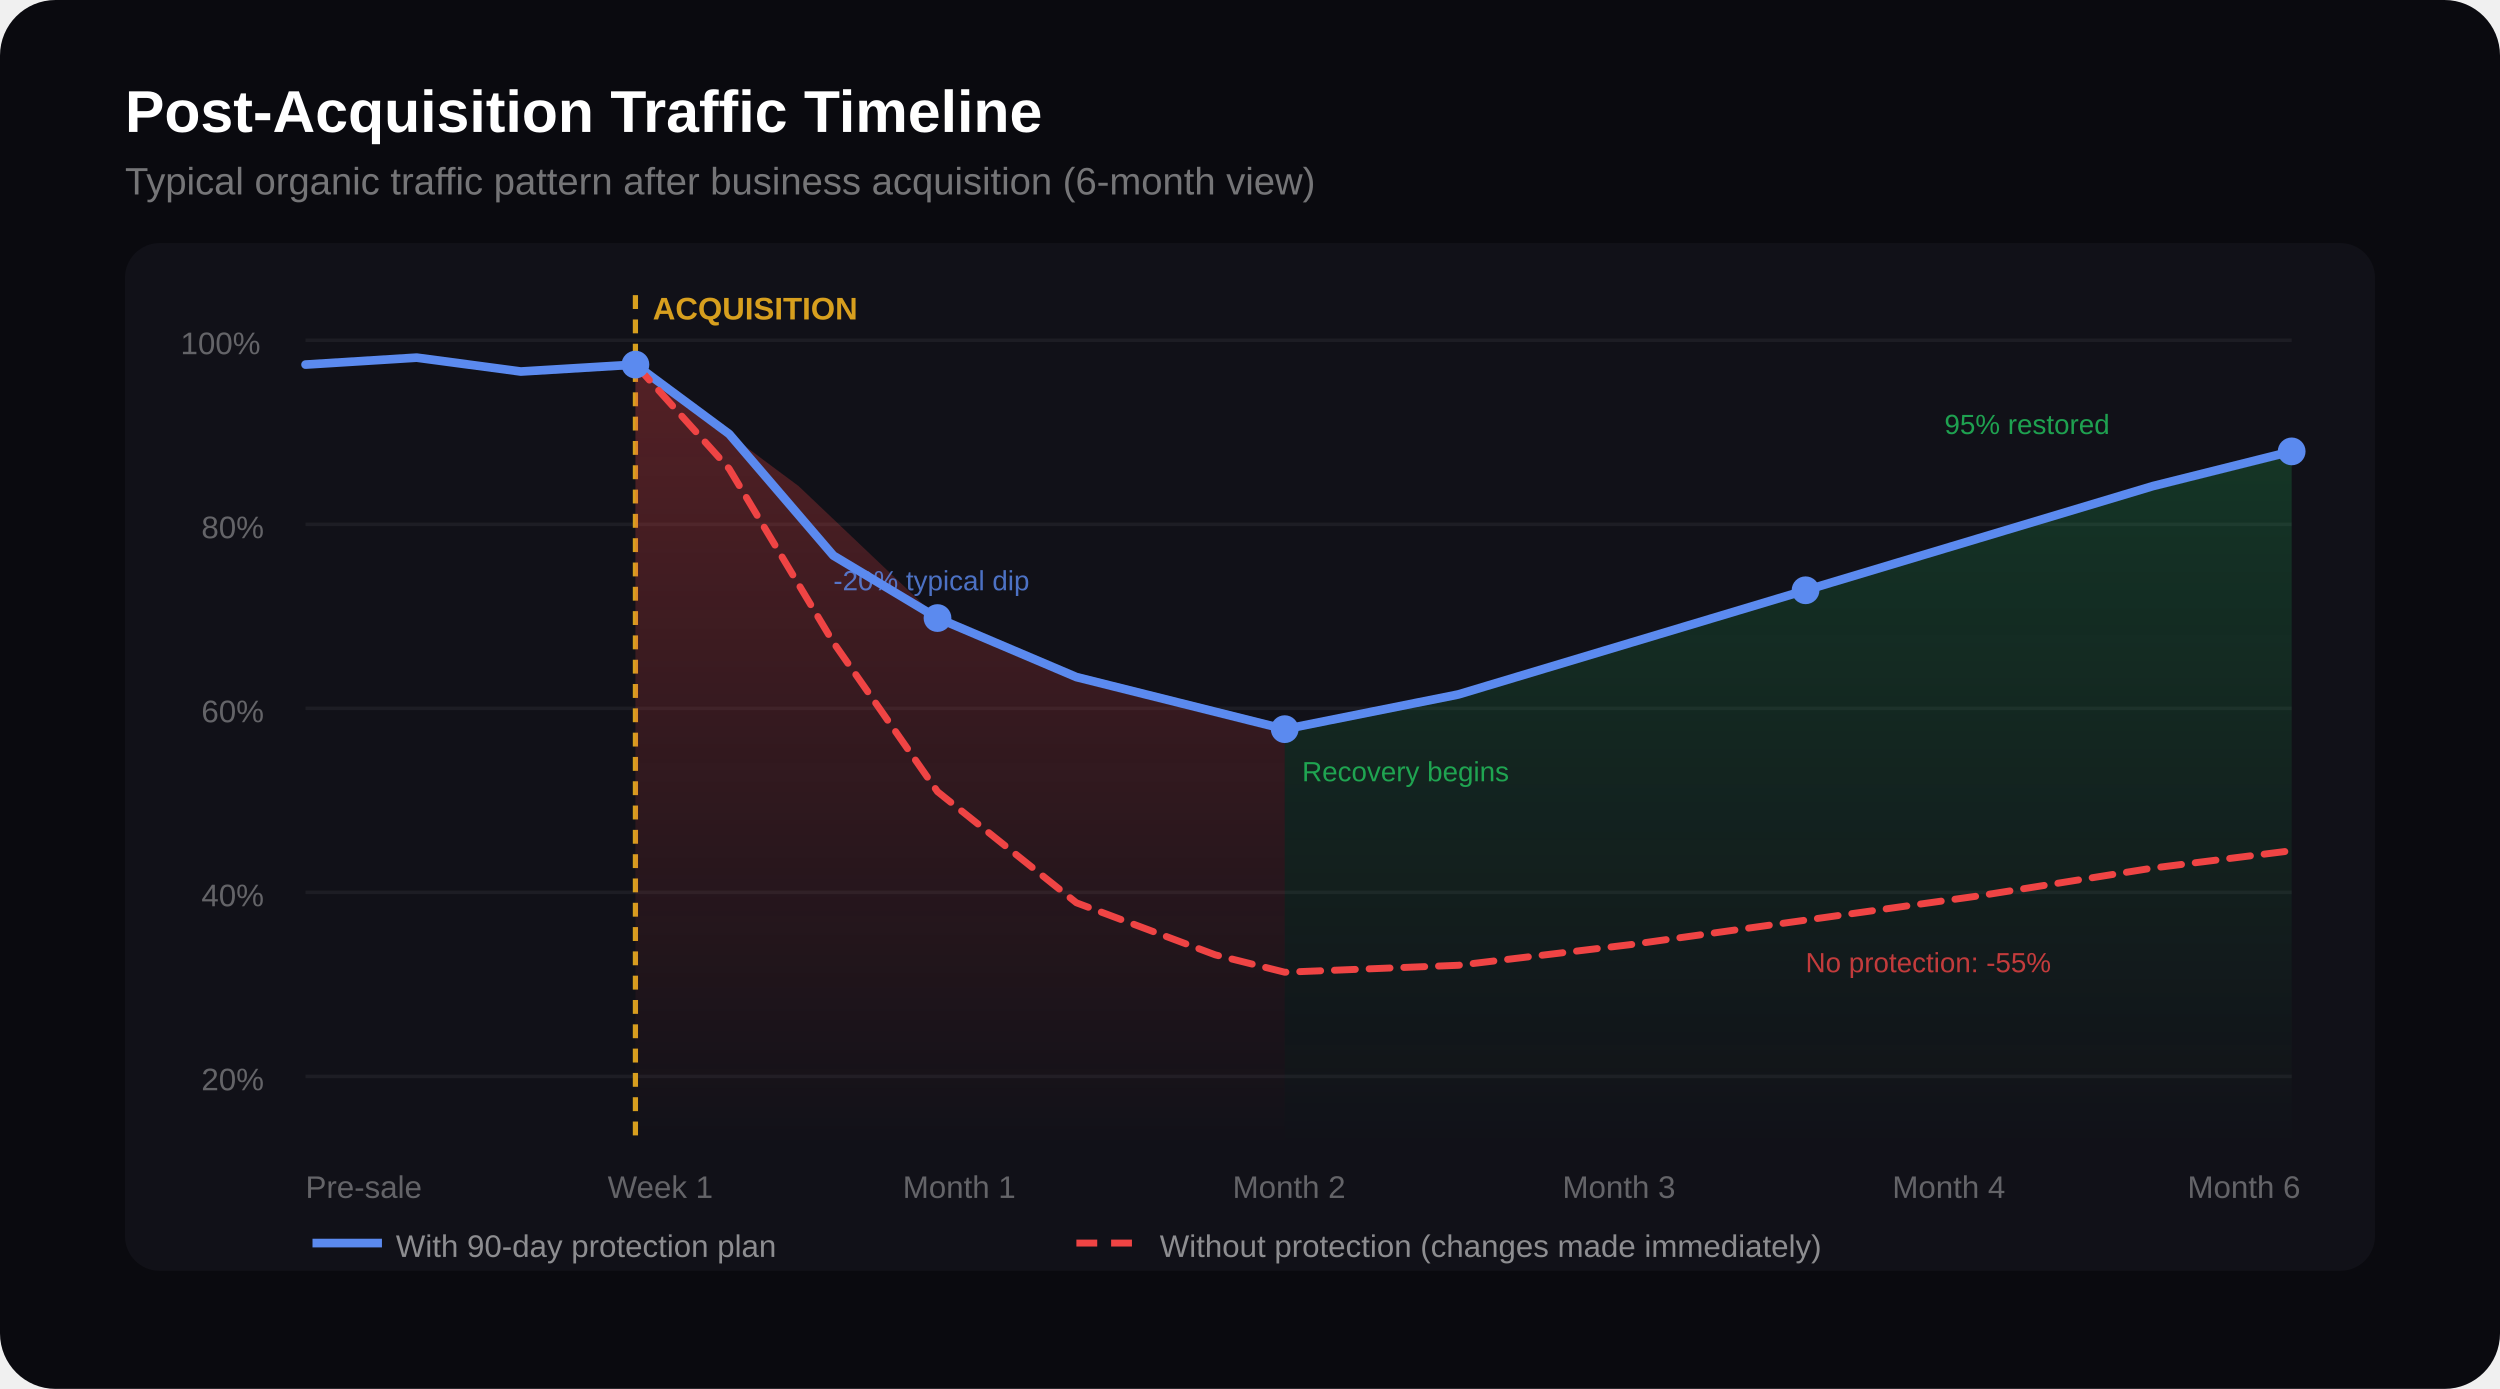
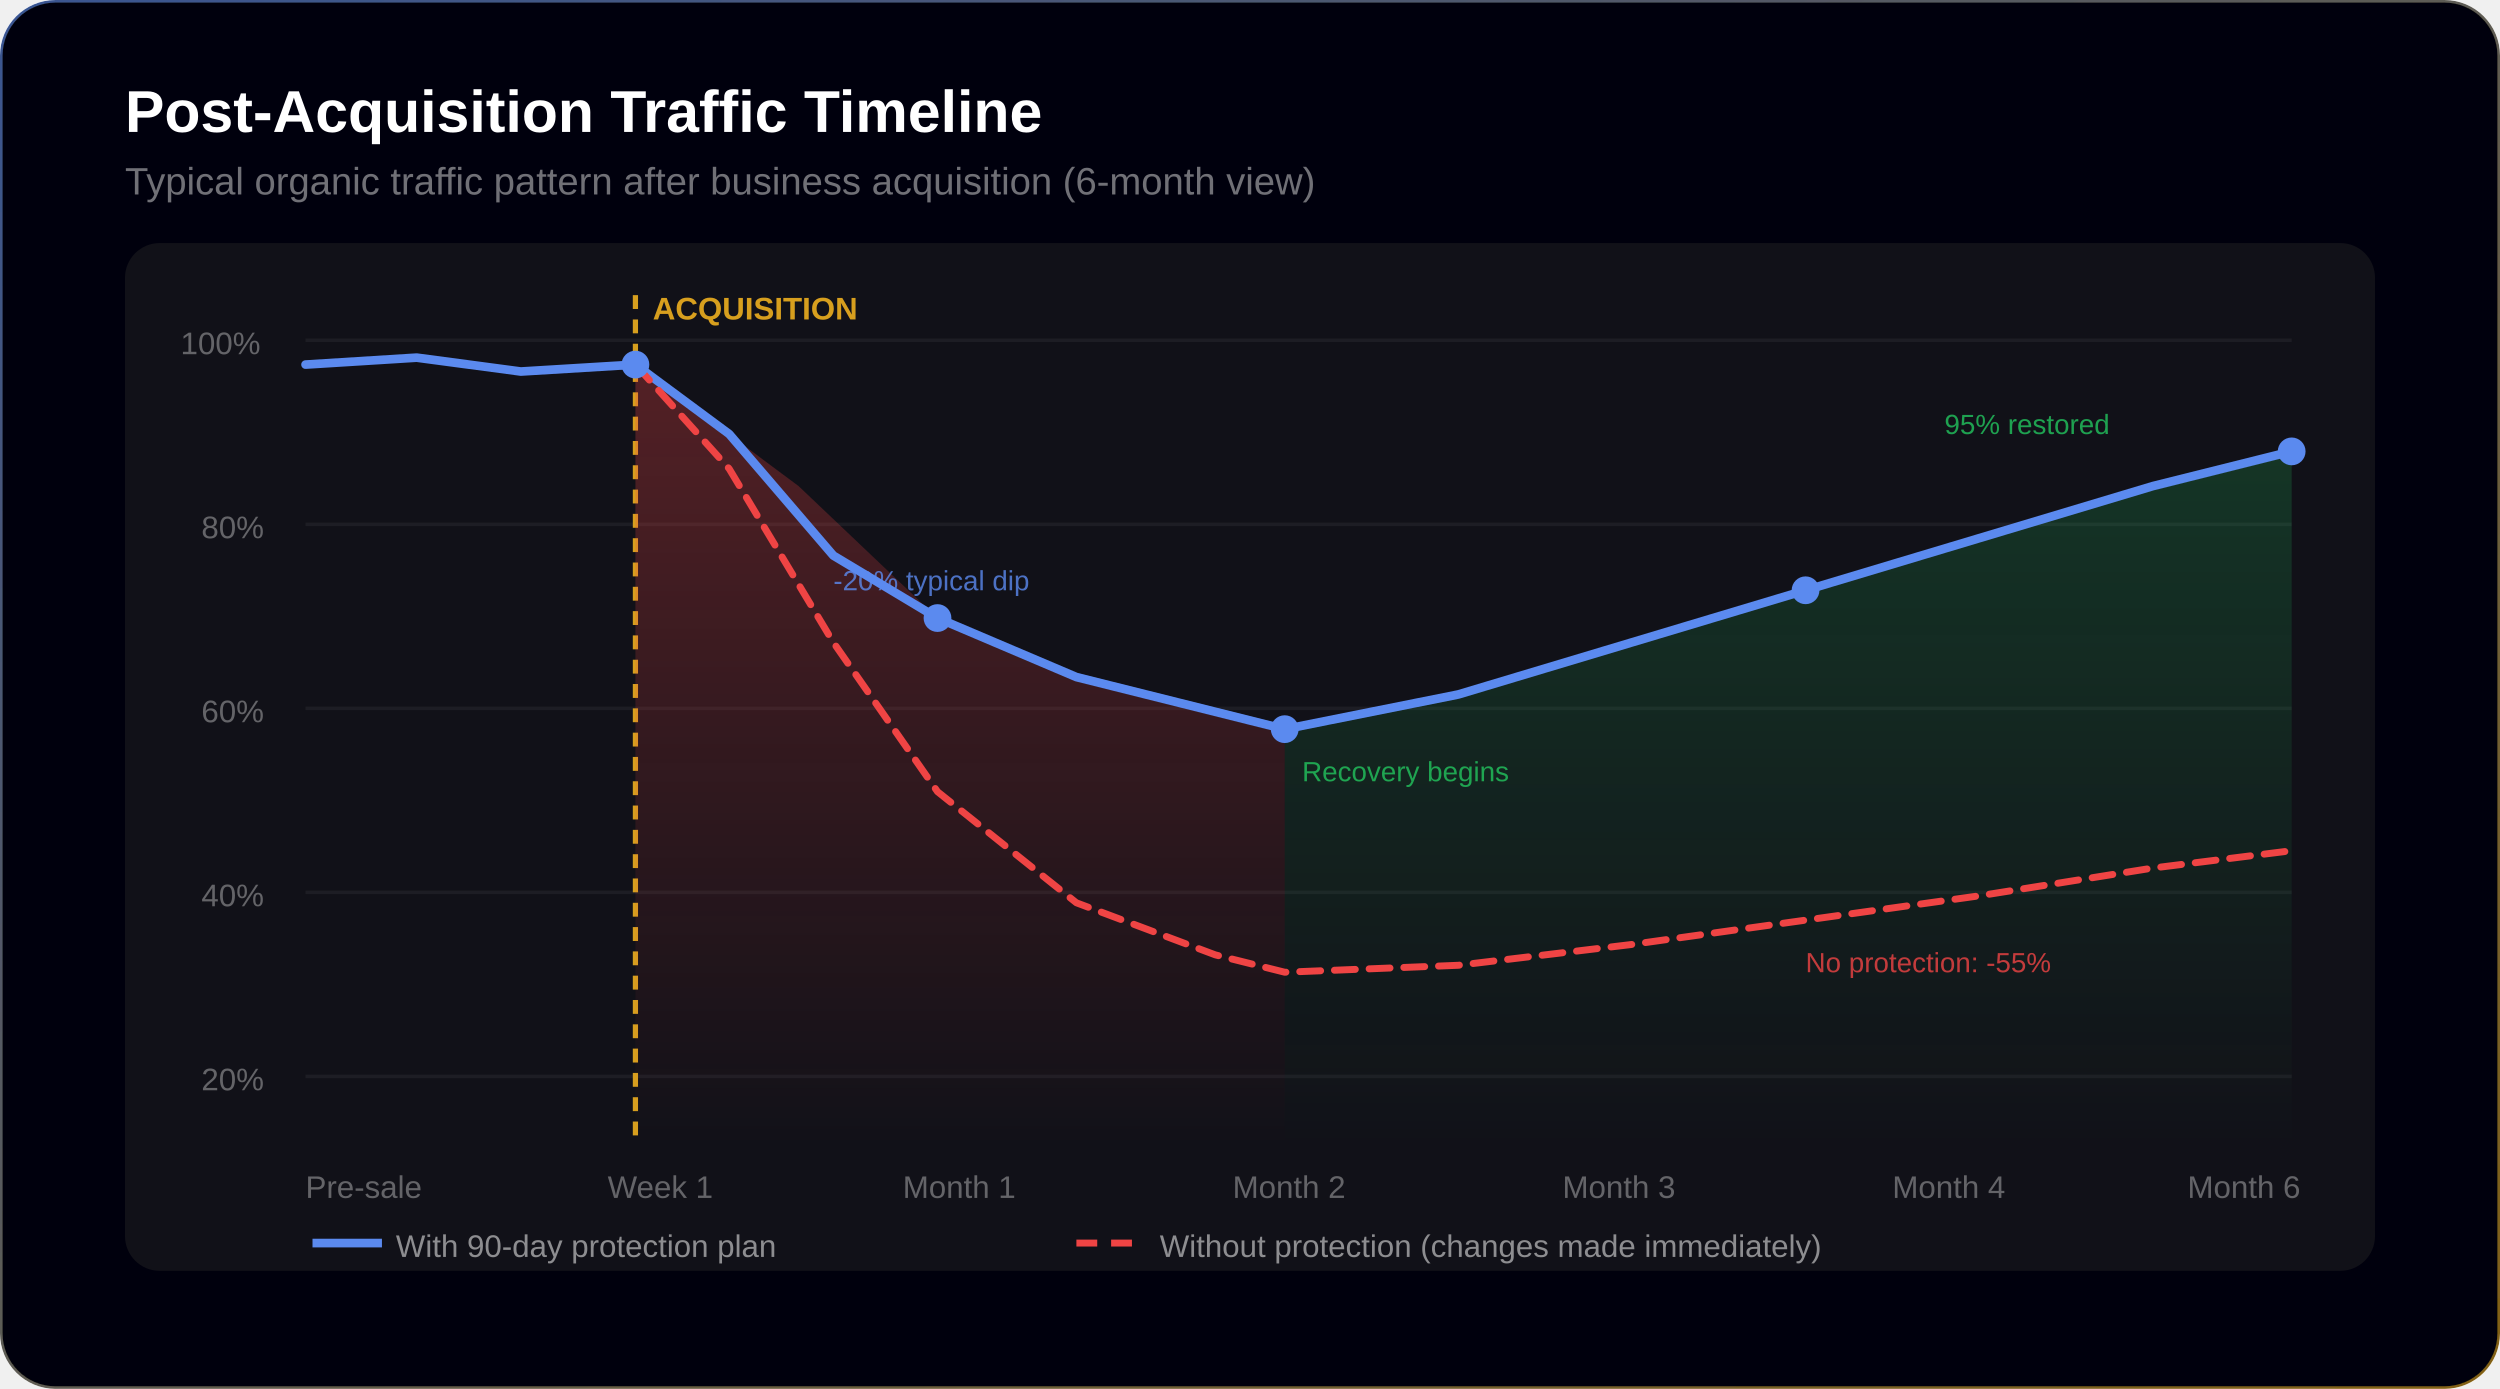
<svg xmlns="http://www.w3.org/2000/svg" viewBox="0 0 720 400" width="720" height="400">
  <defs>
+     <linearGradient id="brandFrameGrad" x1="0%" y1="0%" x2="100%" y2="100%">
+       <stop offset="0%" stop-color="#5B8AEF" />
+       <stop offset="100%" stop-color="#D79F1E" />
+     </linearGradient>
+     <filter id="brandFrameGlow" x="-20%" y="-20%" width="140%" height="140%">
+       <feGaussianBlur stdDeviation="3" result="b" />
+       <feMerge>
+         <feMergeNode in="b" />
+         <feMergeNode in="SourceGraphic" />
+       </feMerge>
+     </filter>
    <clipPath id="clip-acq-timeline">
      <rect x="0" y="0" width="720" height="400" rx="16" ry="16" />
    </clipPath>
    <linearGradient id="dropGrad" x1="0" y1="0" x2="0" y2="1">
      <stop offset="0%" stop-color="#ef4444" stop-opacity="0.3" />
      <stop offset="100%" stop-color="#ef4444" stop-opacity="0" />
    </linearGradient>
    <linearGradient id="recoverGrad" x1="0" y1="0" x2="0" y2="1">
      <stop offset="0%" stop-color="#22c55e" stop-opacity="0.2" />
      <stop offset="100%" stop-color="#22c55e" stop-opacity="0" />
    </linearGradient>
  </defs>
  <g clip-path="url(#clip-acq-timeline)">
-     <rect width="720" height="400" fill="#0a0a0f" rx="16" ry="16" />
+     <rect width="720" height="400" fill="#050507" rx="16" ry="16" stroke="url(#brandFrameGrad)" stroke-width="1.5" stroke-opacity="0.6" filter="url(#brandFrameGlow)" />
    <text x="36" y="38" font-family="Arial, Helvetica, sans-serif" font-size="17" font-weight="bold" fill="#ffffff">Post-Acquisition Traffic Timeline</text>
    <text x="36" y="56" font-family="Arial, Helvetica, sans-serif" font-size="11" fill="#e0e0e0" opacity="0.5">Typical organic traffic pattern after business acquisition (6-month view)</text>
    <rect x="36" y="70" width="648" height="296" rx="10" fill="#111118" />
    <text x="52" y="102" font-family="Arial, Helvetica, sans-serif" font-size="9" fill="#e0e0e0" opacity="0.4">100%</text>
    <text x="58" y="155" font-family="Arial, Helvetica, sans-serif" font-size="9" fill="#e0e0e0" opacity="0.4">80%</text>
    <text x="58" y="208" font-family="Arial, Helvetica, sans-serif" font-size="9" fill="#e0e0e0" opacity="0.4">60%</text>
    <text x="58" y="261" font-family="Arial, Helvetica, sans-serif" font-size="9" fill="#e0e0e0" opacity="0.4">40%</text>
    <text x="58" y="314" font-family="Arial, Helvetica, sans-serif" font-size="9" fill="#e0e0e0" opacity="0.4">20%</text>
    <line x1="88" y1="98" x2="660" y2="98" stroke="#e0e0e0" stroke-opacity="0.06" stroke-width="1" />
    <line x1="88" y1="151" x2="660" y2="151" stroke="#e0e0e0" stroke-opacity="0.06" stroke-width="1" />
    <line x1="88" y1="204" x2="660" y2="204" stroke="#e0e0e0" stroke-opacity="0.06" stroke-width="1" />
    <line x1="88" y1="257" x2="660" y2="257" stroke="#e0e0e0" stroke-opacity="0.06" stroke-width="1" />
    <line x1="88" y1="310" x2="660" y2="310" stroke="#e0e0e0" stroke-opacity="0.06" stroke-width="1" />
    <text x="88" y="345" font-family="Arial, Helvetica, sans-serif" font-size="9" fill="#e0e0e0" opacity="0.4">Pre-sale</text>
    <text x="175" y="345" font-family="Arial, Helvetica, sans-serif" font-size="9" fill="#e0e0e0" opacity="0.4">Week 1</text>
    <text x="260" y="345" font-family="Arial, Helvetica, sans-serif" font-size="9" fill="#e0e0e0" opacity="0.4">Month 1</text>
    <text x="355" y="345" font-family="Arial, Helvetica, sans-serif" font-size="9" fill="#e0e0e0" opacity="0.4">Month 2</text>
    <text x="450" y="345" font-family="Arial, Helvetica, sans-serif" font-size="9" fill="#e0e0e0" opacity="0.4">Month 3</text>
    <text x="545" y="345" font-family="Arial, Helvetica, sans-serif" font-size="9" fill="#e0e0e0" opacity="0.4">Month 4</text>
    <text x="630" y="345" font-family="Arial, Helvetica, sans-serif" font-size="9" fill="#e0e0e0" opacity="0.4">Month 6</text>
    <line x1="183" y1="85" x2="183" y2="330" stroke="#d79f1e" stroke-width="1.5" stroke-dasharray="4,3" />
    <text x="188" y="92" font-family="Arial, Helvetica, sans-serif" font-size="9" font-weight="bold" fill="#d79f1e">ACQUISITION</text>
    <polygon points="183,105 230,140 270,178 310,195 350,205 370,210 370,330 183,330" fill="url(#dropGrad)" />
    <polygon points="370,210 420,200 470,185 520,170 570,155 620,140 660,130 660,330 370,330" fill="url(#recoverGrad)" />
    <polyline points="88,105 120,103 150,107 183,105 210,125 240,160 270,178 310,195 350,205 370,210 420,200 470,185 520,170 570,155 620,140 660,130" stroke="#5B8AEF" stroke-width="2.5" fill="none" stroke-linecap="round" stroke-linejoin="round" />
    <polyline points="183,105 210,135 240,185 270,228 310,260 350,275 370,280 420,278 470,272 520,265 570,258 620,250 660,245" stroke="#ef4444" stroke-width="2" fill="none" stroke-linecap="round" stroke-linejoin="round" stroke-dasharray="6,4" />
    <circle cx="183" cy="105" r="4" fill="#5B8AEF" />
    <circle cx="270" cy="178" r="4" fill="#5B8AEF" />
    <circle cx="370" cy="210" r="4" fill="#5B8AEF" />
    <circle cx="520" cy="170" r="4" fill="#5B8AEF" />
    <circle cx="660" cy="130" r="4" fill="#5B8AEF" />
    <text x="240" y="170" font-family="Arial, Helvetica, sans-serif" font-size="8" fill="#5B8AEF" opacity="0.8">-20% typical dip</text>
    <text x="375" y="225" font-family="Arial, Helvetica, sans-serif" font-size="8" fill="#22c55e" opacity="0.8">Recovery begins</text>
    <text x="560" y="125" font-family="Arial, Helvetica, sans-serif" font-size="8" fill="#22c55e" opacity="0.8">95% restored</text>
    <text x="520" y="280" font-family="Arial, Helvetica, sans-serif" font-size="8" fill="#ef4444" opacity="0.8">No protection: -55%</text>
    <line x1="90" y1="358" x2="110" y2="358" stroke="#5B8AEF" stroke-width="2.5" />
    <text x="114" y="362" font-family="Arial, Helvetica, sans-serif" font-size="9" fill="#e0e0e0" opacity="0.6">With 90-day protection plan</text>
    <line x1="310" y1="358" x2="330" y2="358" stroke="#ef4444" stroke-width="2" stroke-dasharray="6,4" />
    <text x="334" y="362" font-family="Arial, Helvetica, sans-serif" font-size="9" fill="#e0e0e0" opacity="0.6">Without protection (changes made immediately)</text>
  </g>
</svg>
